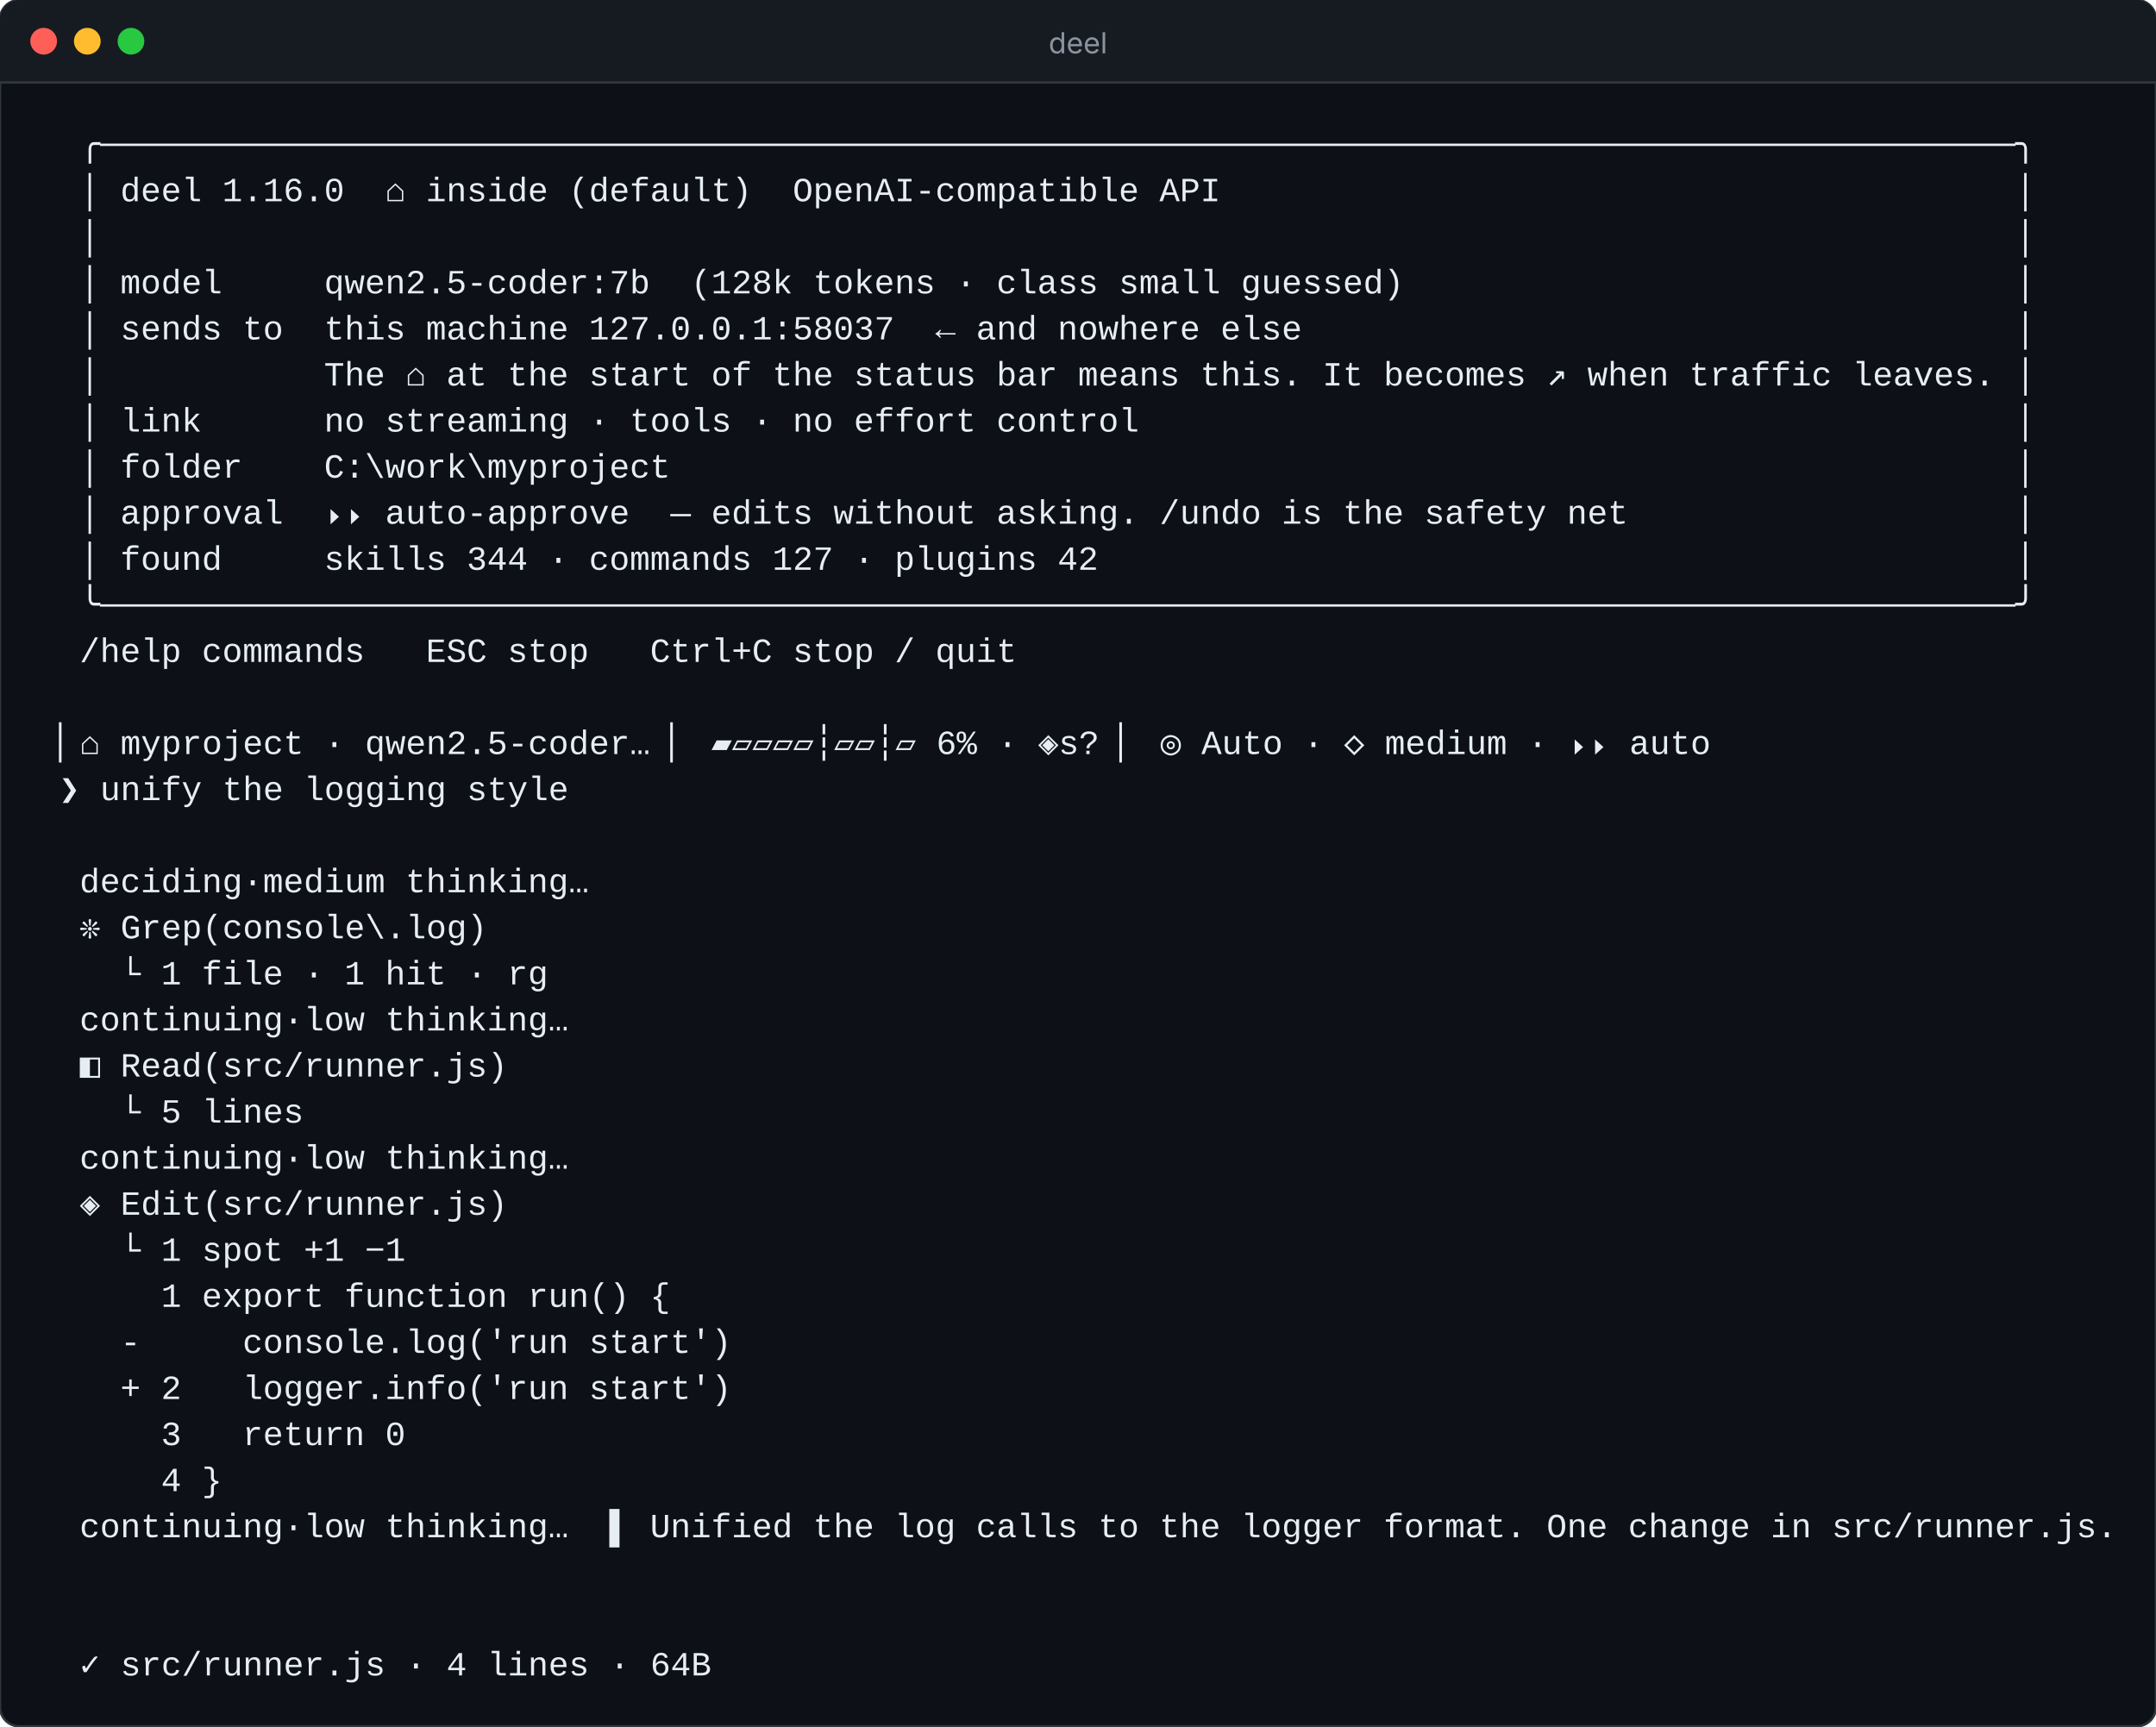
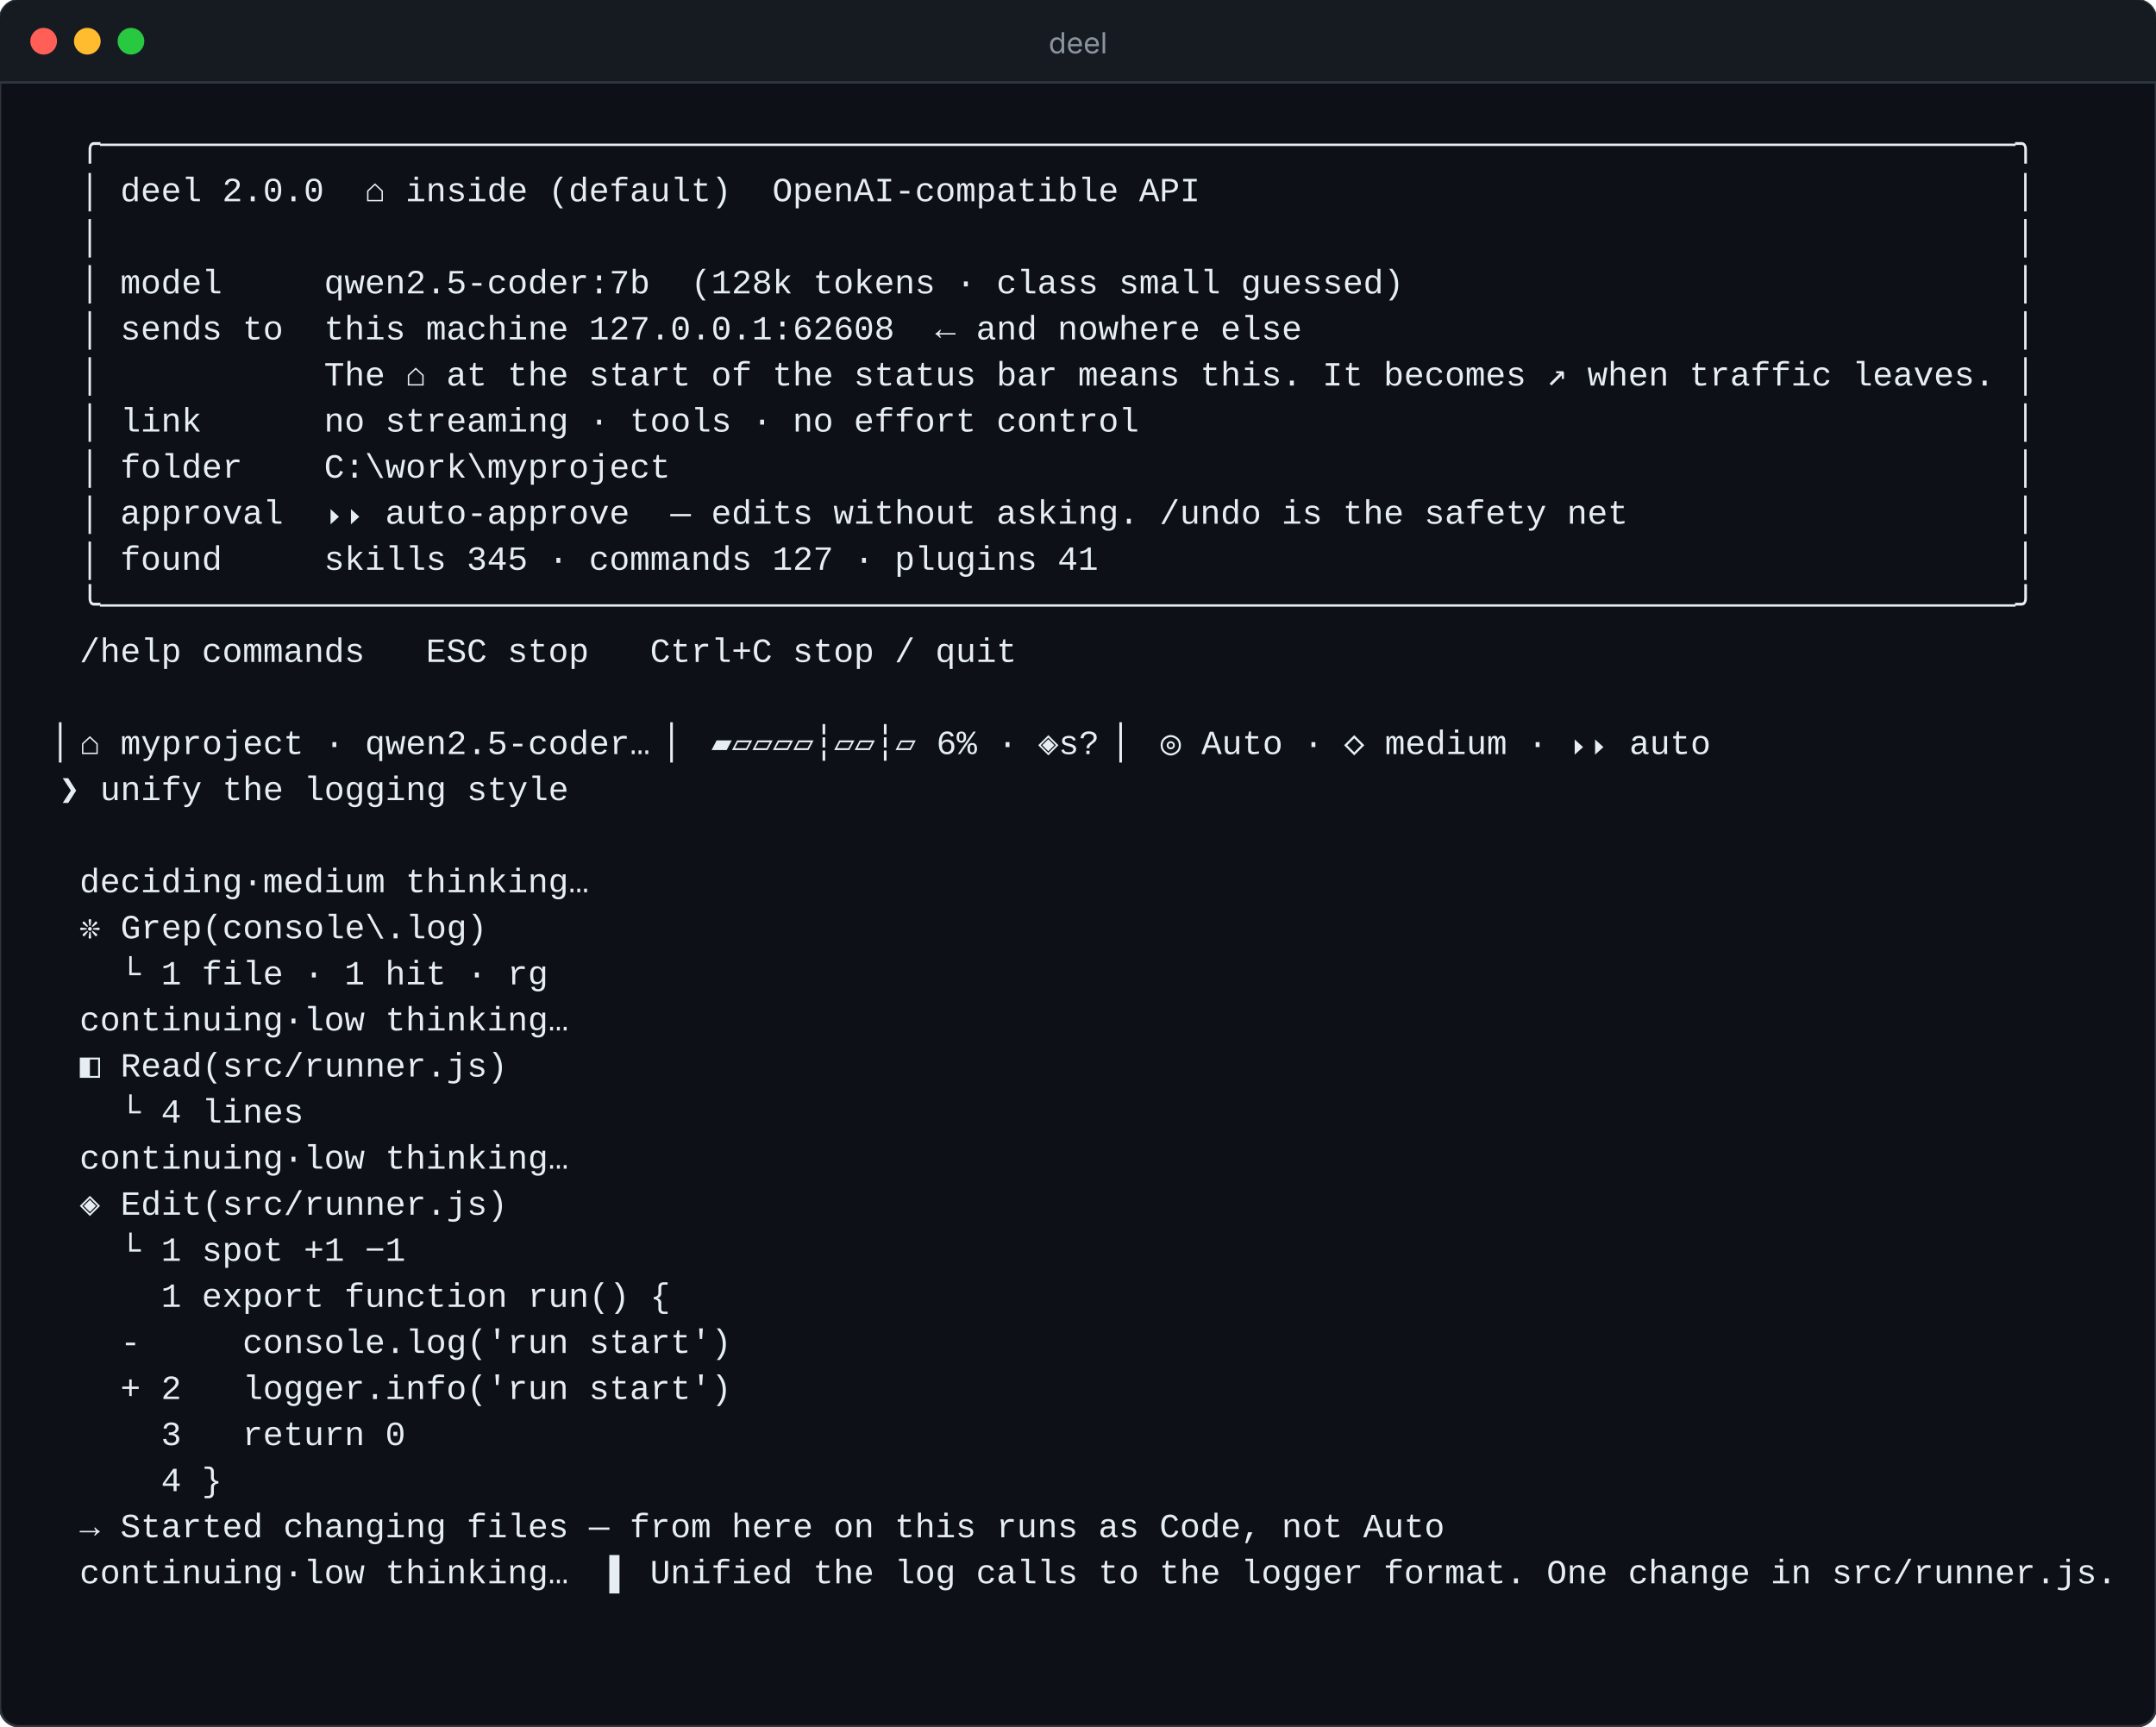
<svg xmlns="http://www.w3.org/2000/svg" width="889" height="712" viewBox="0 0 889 712" role="img" aria-label="deel — a task from start to finish">
  <rect width="889" height="712" rx="8" fill="#0d1117" stroke="#30363d" />
  <path d="M0 8a8 8 0 0 1 8-8h873a8 8 0 0 1 8 8v26H0z" fill="#161b22" />
  <line x1="0" y1="34" x2="889" y2="34" stroke="#30363d" />
  <circle cx="18" cy="17" r="5.5" fill="#ff5f57" />
  <circle cx="36" cy="17" r="5.5" fill="#febc2e" />
  <circle cx="54" cy="17" r="5.5" fill="#28c840" />
  <text x="444.5" y="22" fill="#8b949e" font-size="12" text-anchor="middle" font-family="ui-sans-serif,-apple-system,Segoe UI,sans-serif">deel</text>
  <g font-family="ui-monospace,SFMono-Regular,Menlo,Consolas,'Liberation Mono',monospace" font-size="14">
    <text x="16.0" y="64" fill="#e6edf3" textLength="823.2" lengthAdjust="spacing" xml:space="preserve">  ╭──────────────────────────────────────────────────────────────────────────────────────────────╮</text>
-     <text x="16.0" y="83" fill="#e6edf3" textLength="823.2" lengthAdjust="spacing" xml:space="preserve">  │ deel 1.16.0  ⌂ inside (default)  OpenAI-compatible API                                       │</text>
+     <text x="16.0" y="83" fill="#e6edf3" textLength="823.2" lengthAdjust="spacing" xml:space="preserve">  │ deel 2.0.0  ⌂ inside (default)  OpenAI-compatible API                                        │</text>
    <text x="16.0" y="102" fill="#e6edf3" textLength="823.2" lengthAdjust="spacing" xml:space="preserve">  │                                                                                              │</text>
    <text x="16.0" y="121" fill="#e6edf3" textLength="823.2" lengthAdjust="spacing" xml:space="preserve">  │ model     qwen2.5-coder:7b  (128k tokens · class small guessed)                              │</text>
-     <text x="16.0" y="140" fill="#e6edf3" textLength="823.2" lengthAdjust="spacing" xml:space="preserve">  │ sends to  this machine 127.0.0.1:58037  ← and nowhere else                                   │</text>
+     <text x="16.0" y="140" fill="#e6edf3" textLength="823.2" lengthAdjust="spacing" xml:space="preserve">  │ sends to  this machine 127.0.0.1:62608  ← and nowhere else                                   │</text>
    <text x="16.0" y="159" fill="#e6edf3" textLength="823.2" lengthAdjust="spacing" xml:space="preserve">  │           The ⌂ at the start of the status bar means this. It becomes ↗ when traffic leaves. │</text>
    <text x="16.0" y="178" fill="#e6edf3" textLength="823.2" lengthAdjust="spacing" xml:space="preserve">  │ link      no streaming · tools · no effort control                                           │</text>
    <text x="16.0" y="197" fill="#e6edf3" textLength="823.2" lengthAdjust="spacing" xml:space="preserve">  │ folder    C:\work\myproject                                                                  │</text>
    <text x="16.0" y="216" fill="#e6edf3" textLength="823.2" lengthAdjust="spacing" xml:space="preserve">  │ approval  ⏵⏵ auto-approve  — edits without asking. /undo is the safety net                   │</text>
-     <text x="16.0" y="235" fill="#e6edf3" textLength="823.2" lengthAdjust="spacing" xml:space="preserve">  │ found     skills 344 · commands 127 · plugins 42                                             │</text>
+     <text x="16.0" y="235" fill="#e6edf3" textLength="823.2" lengthAdjust="spacing" xml:space="preserve">  │ found     skills 345 · commands 127 · plugins 41                                             │</text>
    <text x="16.0" y="254" fill="#e6edf3" textLength="823.2" lengthAdjust="spacing" xml:space="preserve">  ╰──────────────────────────────────────────────────────────────────────────────────────────────╯</text>
    <text x="16.0" y="273" fill="#e6edf3" textLength="403.2" lengthAdjust="spacing" xml:space="preserve">  /help commands   ESC stop   Ctrl+C stop / quit</text>
    <text x="16.0" y="311" fill="#e6edf3" textLength="688.8" lengthAdjust="spacing" xml:space="preserve"> ▏⌂ myproject · qwen2.5-coder… ▏ ▰▱▱▱▱┆▱▱┆▱ 6% · ◈s? ▏ ◎ Auto · ◇ medium · ⏵⏵ auto</text>
    <text x="16.0" y="330" fill="#e6edf3" textLength="218.4" lengthAdjust="spacing" xml:space="preserve"> ❯ unify the logging style</text>
    <text x="16.0" y="368" fill="#e6edf3" textLength="226.8" lengthAdjust="spacing" xml:space="preserve">  deciding·medium thinking…</text>
    <text x="16.0" y="387" fill="#e6edf3" textLength="184.8" lengthAdjust="spacing" xml:space="preserve">  ❊ Grep(console\.log)</text>
    <text x="16.0" y="406" fill="#e6edf3" textLength="210.0" lengthAdjust="spacing" xml:space="preserve">    └ 1 file · 1 hit · rg</text>
    <text x="16.0" y="425" fill="#e6edf3" textLength="218.4" lengthAdjust="spacing" xml:space="preserve">  continuing·low thinking…</text>
    <text x="16.0" y="444" fill="#e6edf3" textLength="193.2" lengthAdjust="spacing" xml:space="preserve">  ◧ Read(src/runner.js)</text>
-     <text x="16.0" y="463" fill="#e6edf3" textLength="109.2" lengthAdjust="spacing" xml:space="preserve">    └ 5 lines</text>
+     <text x="16.0" y="463" fill="#e6edf3" textLength="109.2" lengthAdjust="spacing" xml:space="preserve">    └ 4 lines</text>
    <text x="16.0" y="482" fill="#e6edf3" textLength="218.4" lengthAdjust="spacing" xml:space="preserve">  continuing·low thinking…</text>
    <text x="16.0" y="501" fill="#e6edf3" textLength="193.2" lengthAdjust="spacing" xml:space="preserve">  ◈ Edit(src/runner.js)</text>
    <text x="16.0" y="520" fill="#e6edf3" textLength="151.2" lengthAdjust="spacing" xml:space="preserve">    └ 1 spot +1 −1</text>
    <text x="16.0" y="539" fill="#e6edf3" textLength="260.4" lengthAdjust="spacing" xml:space="preserve">      1 export function run() {</text>
    <text x="16.0" y="558" fill="#e6edf3" textLength="285.6" lengthAdjust="spacing" xml:space="preserve">    -     console.log('run start')</text>
    <text x="16.0" y="577" fill="#e6edf3" textLength="285.6" lengthAdjust="spacing" xml:space="preserve">    + 2   logger.info('run start')</text>
    <text x="16.0" y="596" fill="#e6edf3" textLength="151.2" lengthAdjust="spacing" xml:space="preserve">      3   return 0</text>
    <text x="16.0" y="615" fill="#e6edf3" textLength="75.6" lengthAdjust="spacing" xml:space="preserve">      4 }</text>
-     <text x="16.0" y="634" fill="#e6edf3" textLength="856.8" lengthAdjust="spacing" xml:space="preserve">  continuing·low thinking…  ▌ Unified the log calls to the logger format. One change in src/runner.js.</text>
-     <text x="16.0" y="691" fill="#e6edf3" textLength="277.2" lengthAdjust="spacing" xml:space="preserve">  ✓ src/runner.js · 4 lines · 64B</text>
+     <text x="16.0" y="634" fill="#e6edf3" textLength="579.6" lengthAdjust="spacing" xml:space="preserve">  → Started changing files — from here on this runs as Code, not Auto</text>
+     <text x="16.0" y="653" fill="#e6edf3" textLength="856.8" lengthAdjust="spacing" xml:space="preserve">  continuing·low thinking…  ▌ Unified the log calls to the logger format. One change in src/runner.js.</text>
  </g>
</svg>
